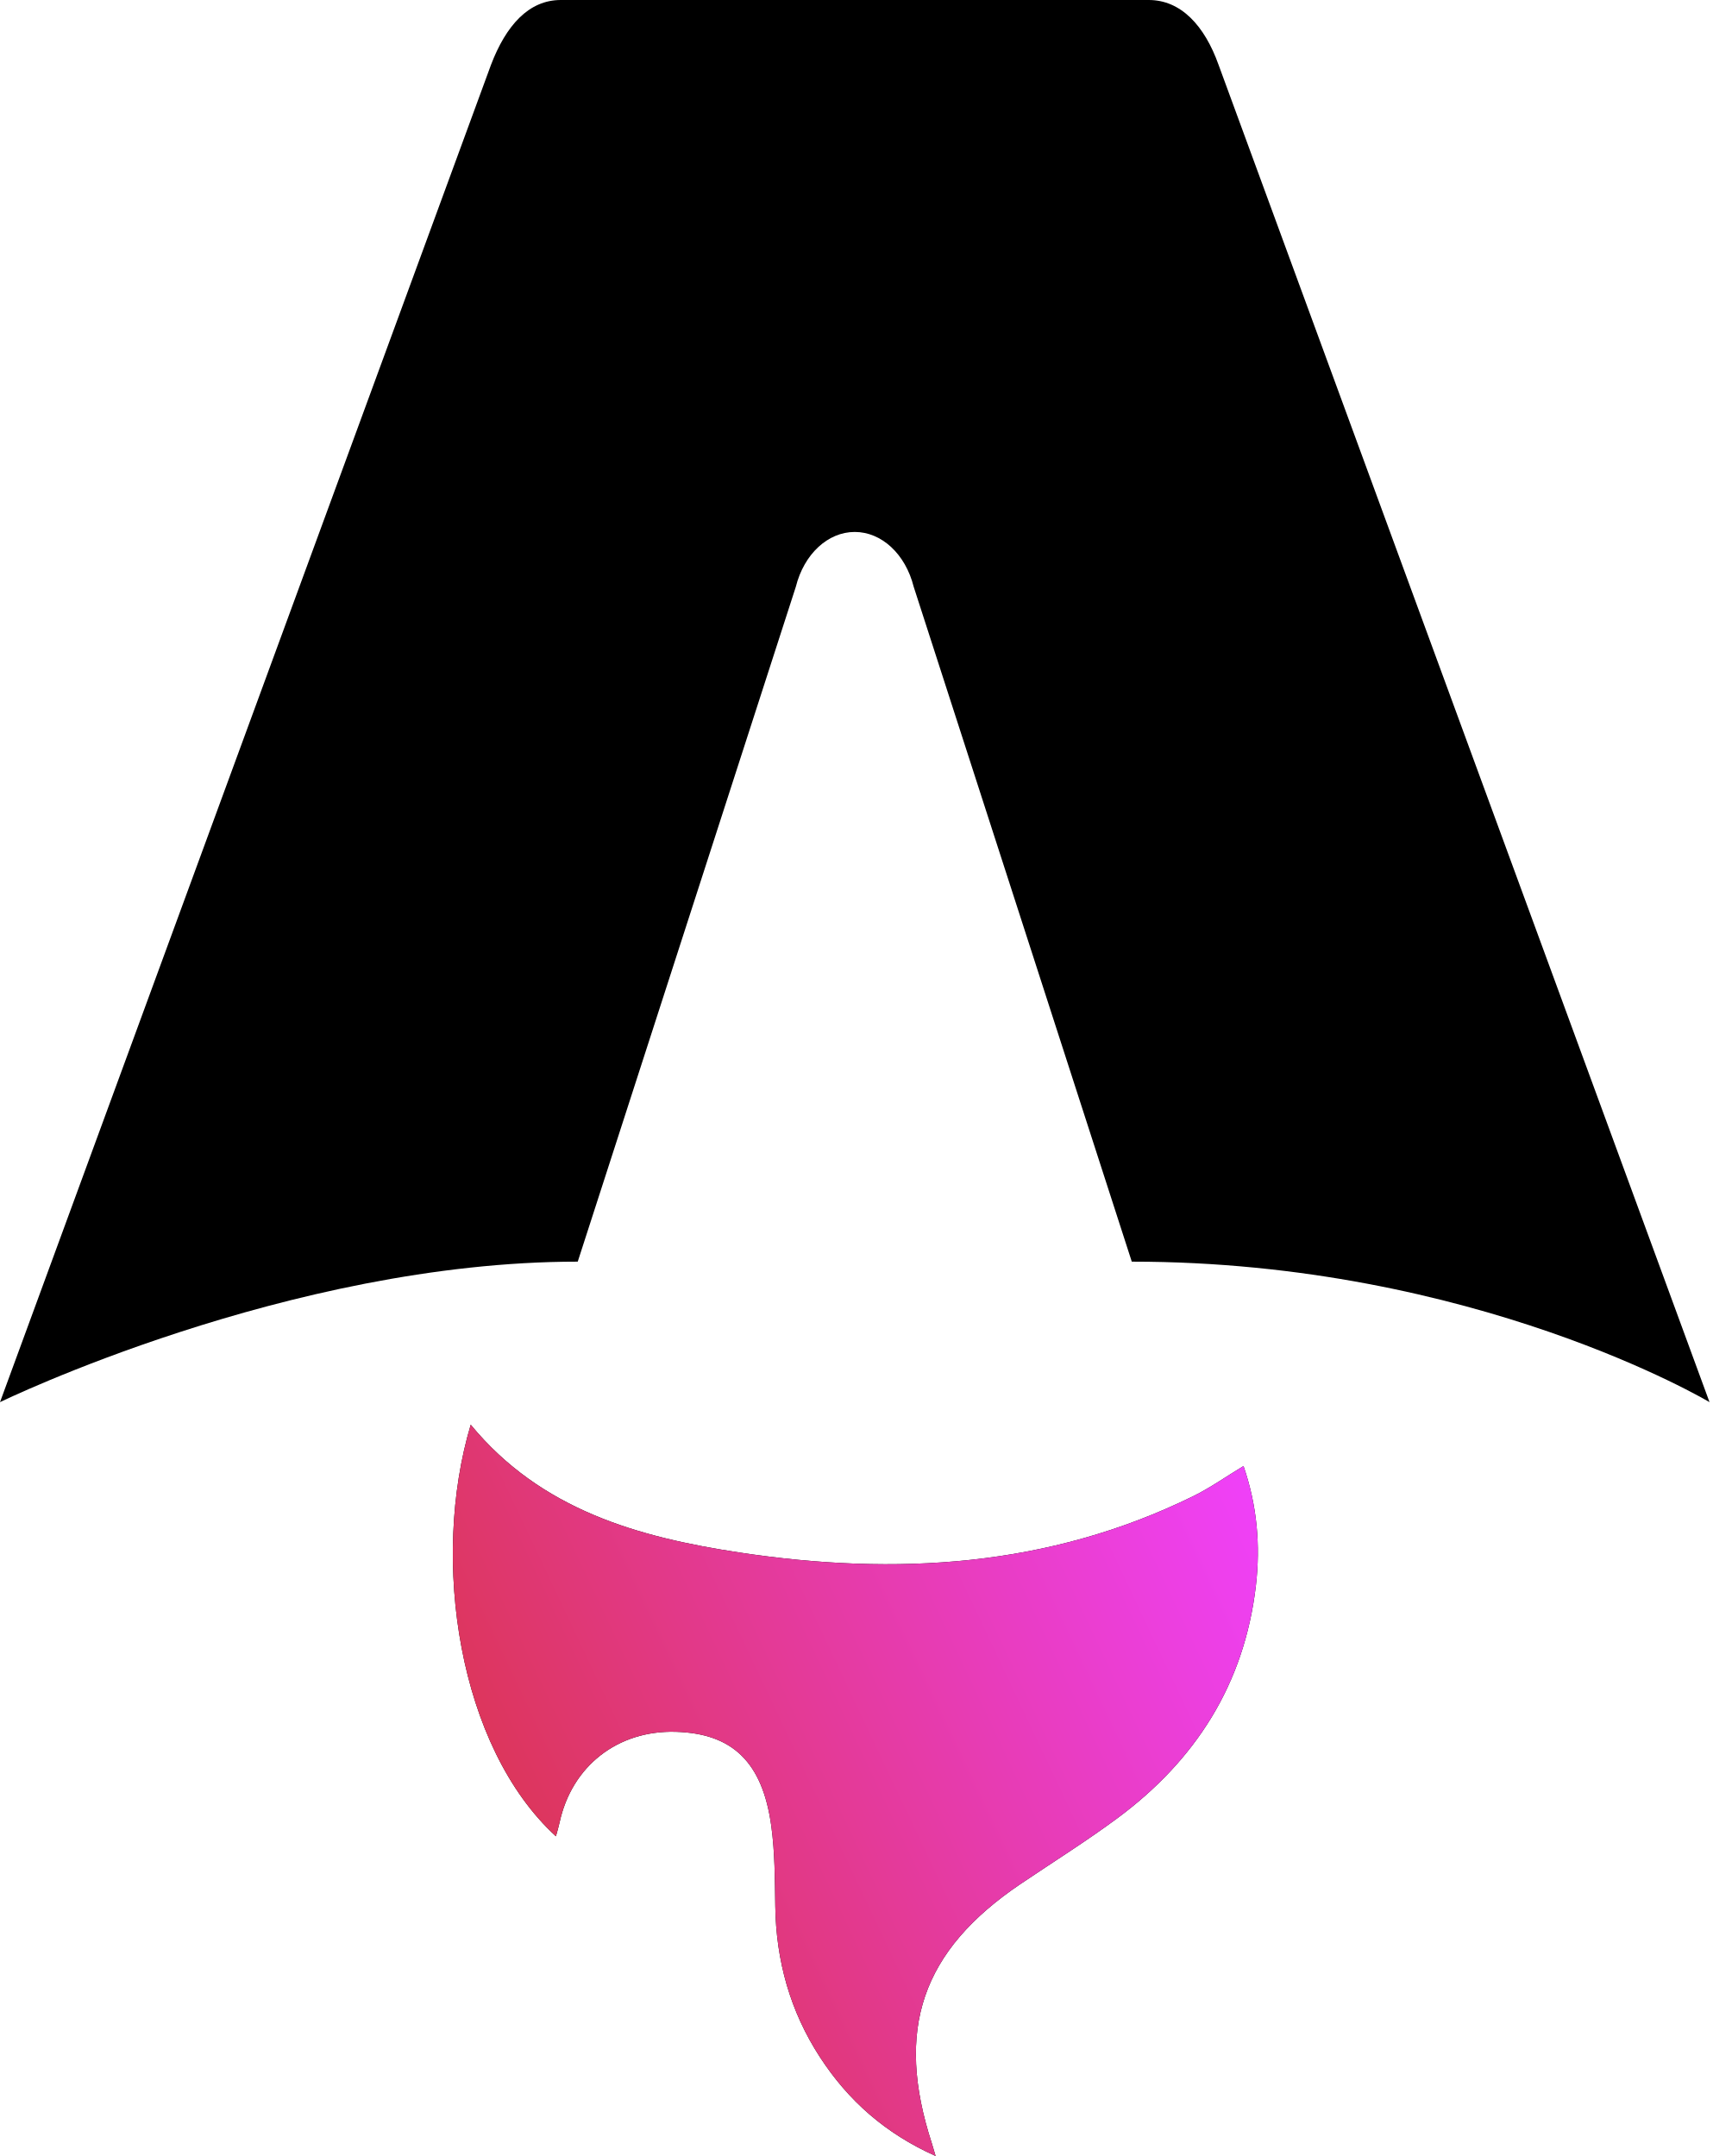
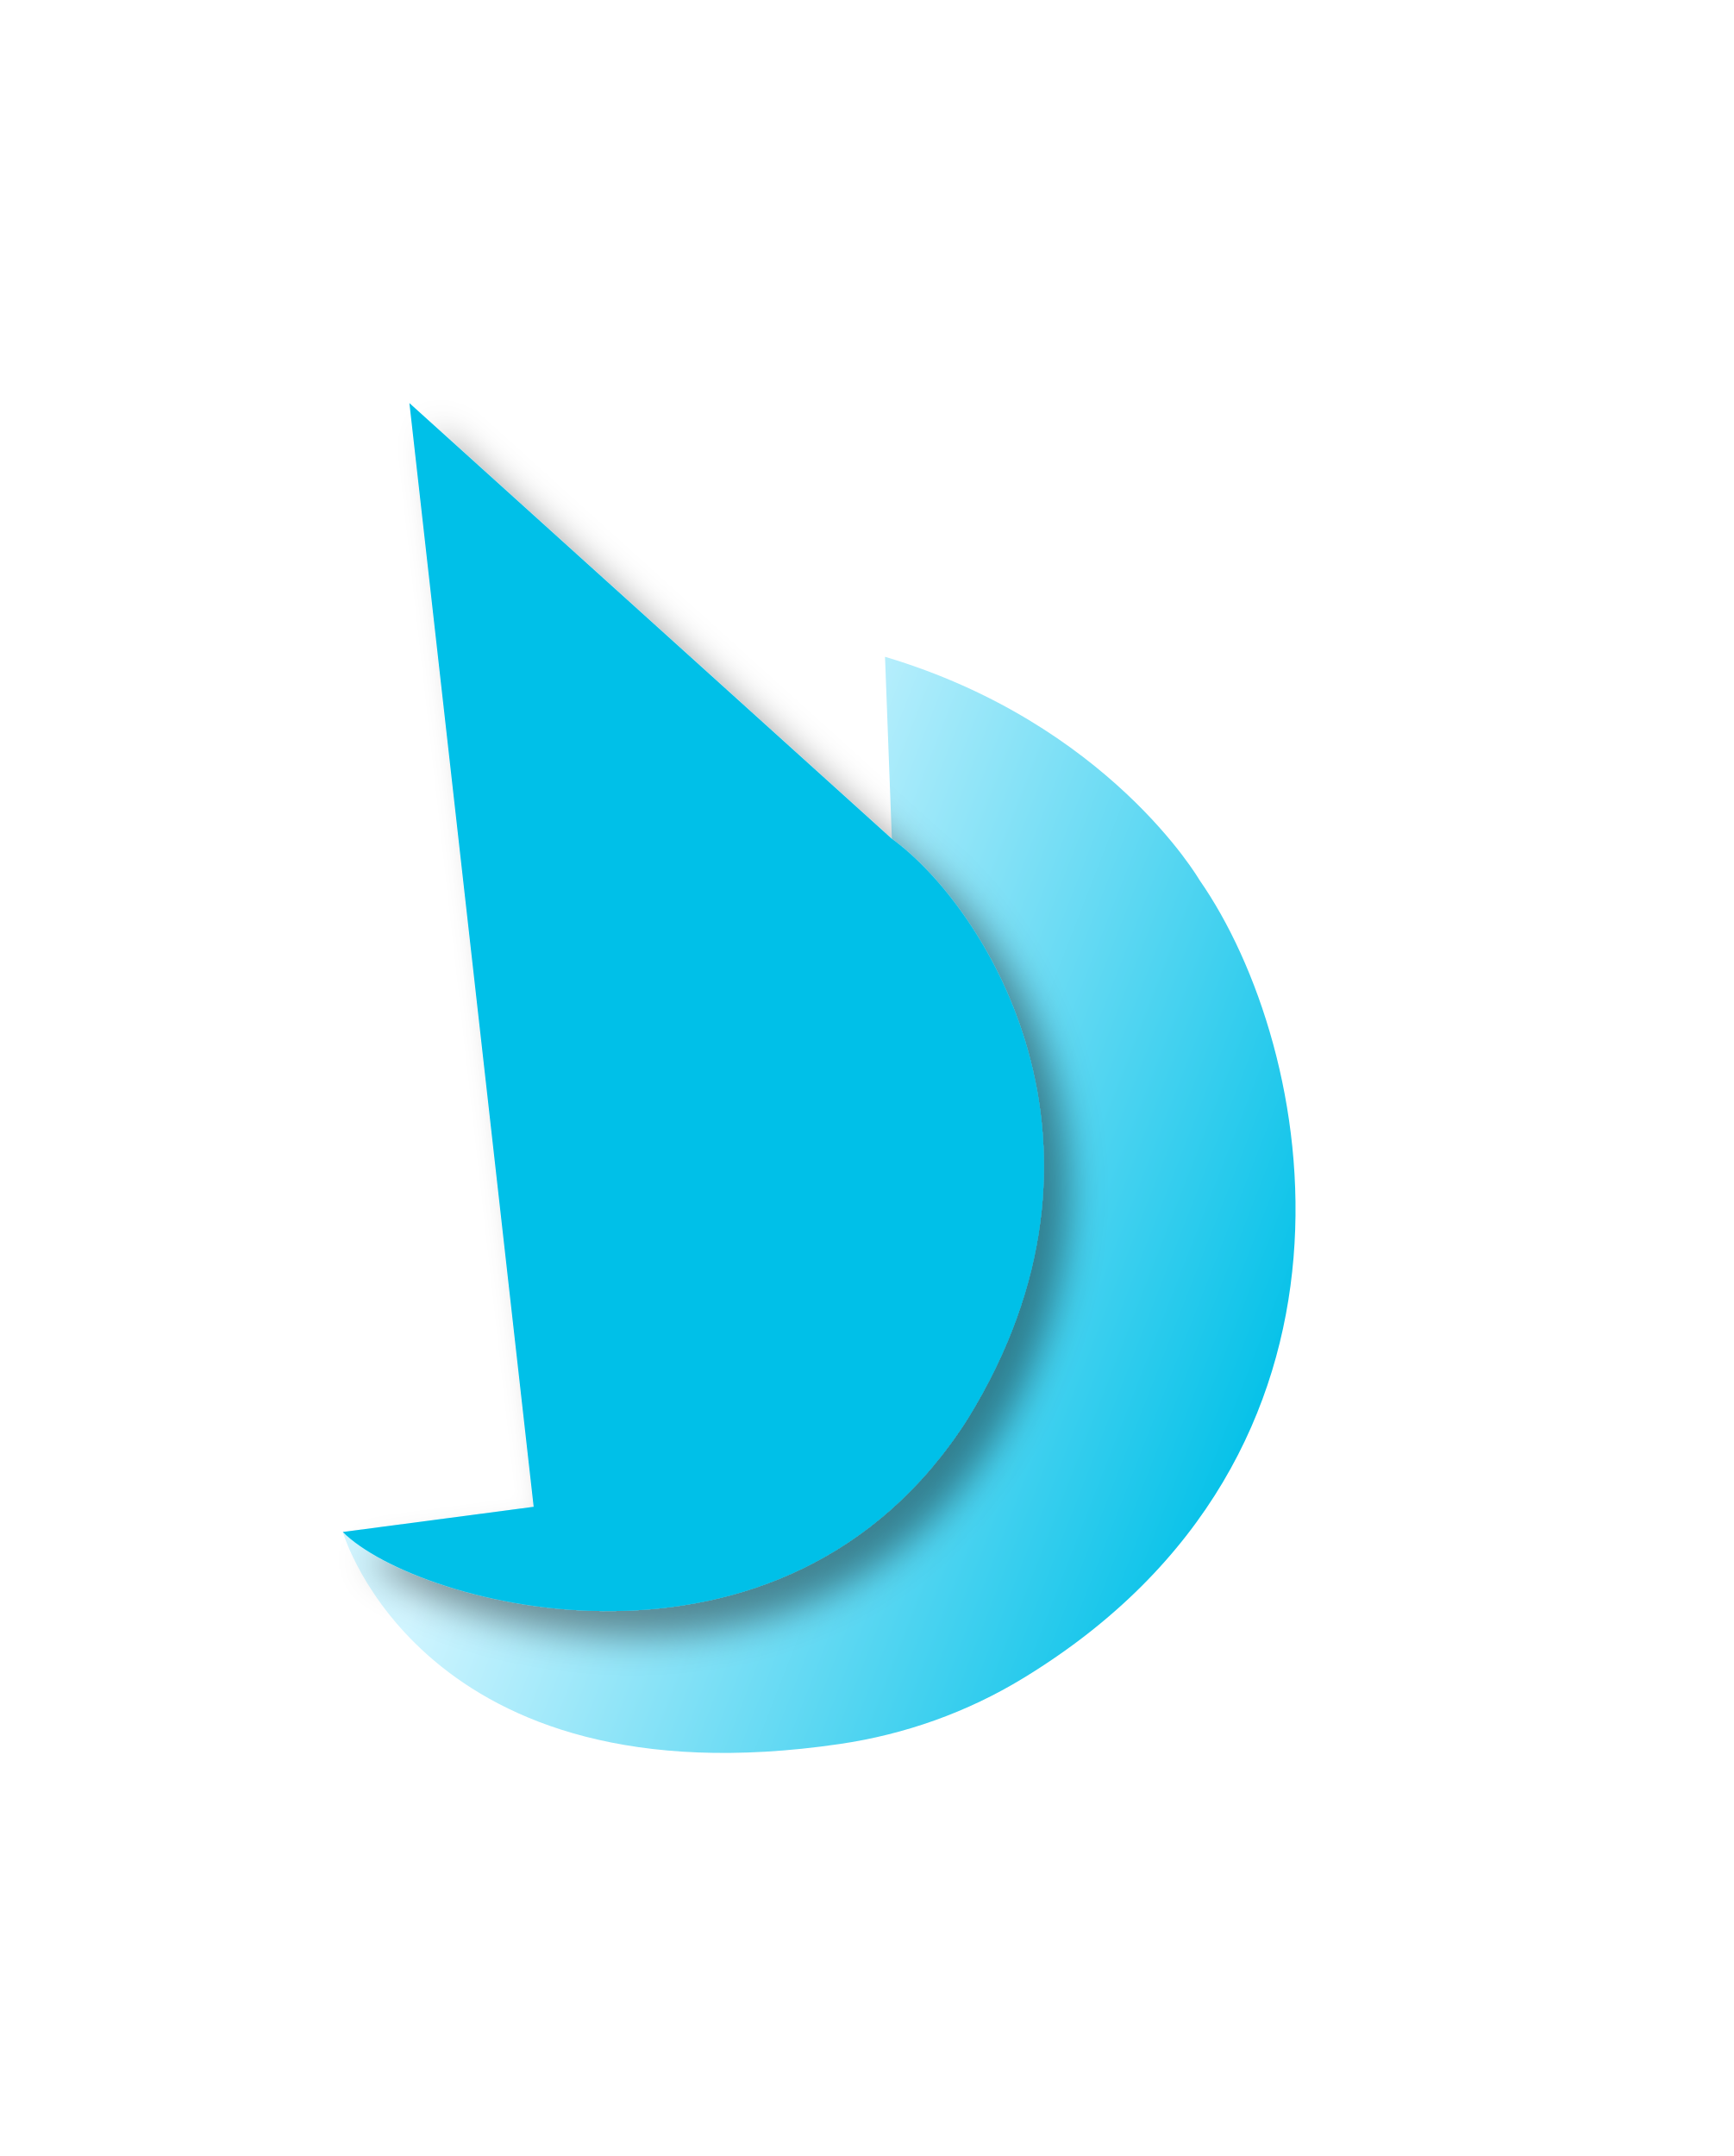
- <svg xmlns="http://www.w3.org/2000/svg" width="85" height="107" viewBox="0 0 85 107" fill="none">
-   <path fill="black" d="M27.589 91.136C22.756 86.718 21.344 77.433 23.358 70.707C26.85 74.948 31.689 76.291 36.7 77.05C44.438 78.22 52.036 77.782 59.223 74.246C60.045 73.841 60.805 73.303 61.704 72.757C62.378 74.714 62.553 76.689 62.318 78.7C61.745 83.596 59.309 87.378 55.433 90.245C53.883 91.392 52.244 92.417 50.643 93.498C45.726 96.821 44.396 100.718 46.243 106.386C46.287 106.525 46.327 106.663 46.426 107C43.916 105.876 42.082 104.24 40.684 102.089C39.209 99.819 38.507 97.308 38.47 94.591C38.451 93.269 38.451 91.934 38.273 90.631C37.839 87.453 36.347 86.03 33.536 85.948C30.652 85.864 28.37 87.647 27.765 90.455C27.719 90.671 27.652 90.884 27.585 91.134L27.589 91.136Z" />
-   <path fill="url(#paint0_linear_1_59)" d="M27.589 91.136C22.756 86.718 21.344 77.433 23.358 70.707C26.85 74.948 31.689 76.291 36.7 77.05C44.438 78.22 52.036 77.782 59.223 74.246C60.045 73.841 60.805 73.303 61.704 72.757C62.378 74.714 62.553 76.689 62.318 78.7C61.745 83.596 59.309 87.378 55.433 90.245C53.883 91.392 52.244 92.417 50.643 93.498C45.726 96.821 44.396 100.718 46.243 106.386C46.287 106.525 46.327 106.663 46.426 107C43.916 105.876 42.082 104.24 40.684 102.089C39.209 99.819 38.507 97.308 38.47 94.591C38.451 93.269 38.451 91.934 38.273 90.631C37.839 87.453 36.347 86.03 33.536 85.948C30.652 85.864 28.37 87.647 27.765 90.455C27.719 90.671 27.652 90.884 27.585 91.134L27.589 91.136Z" />
-   <path fill="black" d="M0 69.587C0 69.587 14.314 62.614 28.668 62.614L39.49 29.12C39.895 27.501 41.078 26.4 42.414 26.4C43.749 26.4 44.932 27.501 45.338 29.12L56.16 62.614C73.16 62.614 84.828 69.587 84.828 69.587C84.828 69.587 60.514 3.352 60.467 3.219C59.769 1.261 58.591 0 57.003 0H27.827C26.239 0 25.109 1.261 24.363 3.219C24.311 3.35 0 69.587 0 69.587Z" />
+ <svg xmlns="http://www.w3.org/2000/svg" id="Capa_2" data-name="Capa 2" viewBox="0 0 184.6 229.52">
  <defs>
-     <linearGradient id="paint0_linear_1_59" x1="22.47" y1="107" x2="69.145" y2="84.947" gradientUnits="userSpaceOnUse">
-       <stop stop-color="#D83333" />
-       <stop offset="1" stop-color="#F041FF" />
+     <style>
+       .cls-1 {
+         fill: none;
+       }
+ 
+       .cls-1, .cls-2, .cls-3 {
+         stroke-width: 0px;
+       }
+ 
+       .cls-2 {
+         fill: url(#Degradado_sin_nombre_4);
+       }
+ 
+       .cls-3 {
+         fill: #00c0e8;
+         filter: url(#drop-shadow-1);
+       }
+     </style>
+     <linearGradient id="Degradado_sin_nombre_4" data-name="Degradado sin nombre 4" x1="42.27" y1="113.44" x2="136.81" y2="150.22" gradientUnits="userSpaceOnUse">
+       <stop offset=".22" stop-color="#d1f5ff" />
+       <stop offset="1" stop-color="#00c0e8" />
    </linearGradient>
+     <filter id="drop-shadow-1" filterUnits="userSpaceOnUse">
+       <feOffset dx="2.68" dy="2.68" />
+       <feGaussianBlur result="blur" stdDeviation="1.92" />
+       <feFlood flood-color="#000" flood-opacity=".4" />
+       <feComposite in2="blur" operator="in" />
+       <feComposite in="SourceGraphic" />
+     </filter>
  </defs>
+   <g id="Logos">
+     <g>
+       <g>
+         <path class="cls-2" d="M36.5,163.09s8.4,29.09,52.91,22.57c6.91-1.01,13.57-3.37,19.54-7.01,39.29-23.93,31.2-67.13,18.76-84.97,0,0-9.68-16.67-33.48-23.76l.73,19.37-38.14,71.11-20.32,2.68Z" />
+         <path class="cls-3" d="M94.96,89.3l-51.37-46.39,13.23,117.5-20.32,2.68c7.86,7.86,46.96,18.59,66.51-12.02,18.02-29.19,1.92-54.49-8.05-61.77Z" />
+       </g>
+       <rect class="cls-1" width="184.6" height="229.52" />
+     </g>
+   </g>
</svg>
